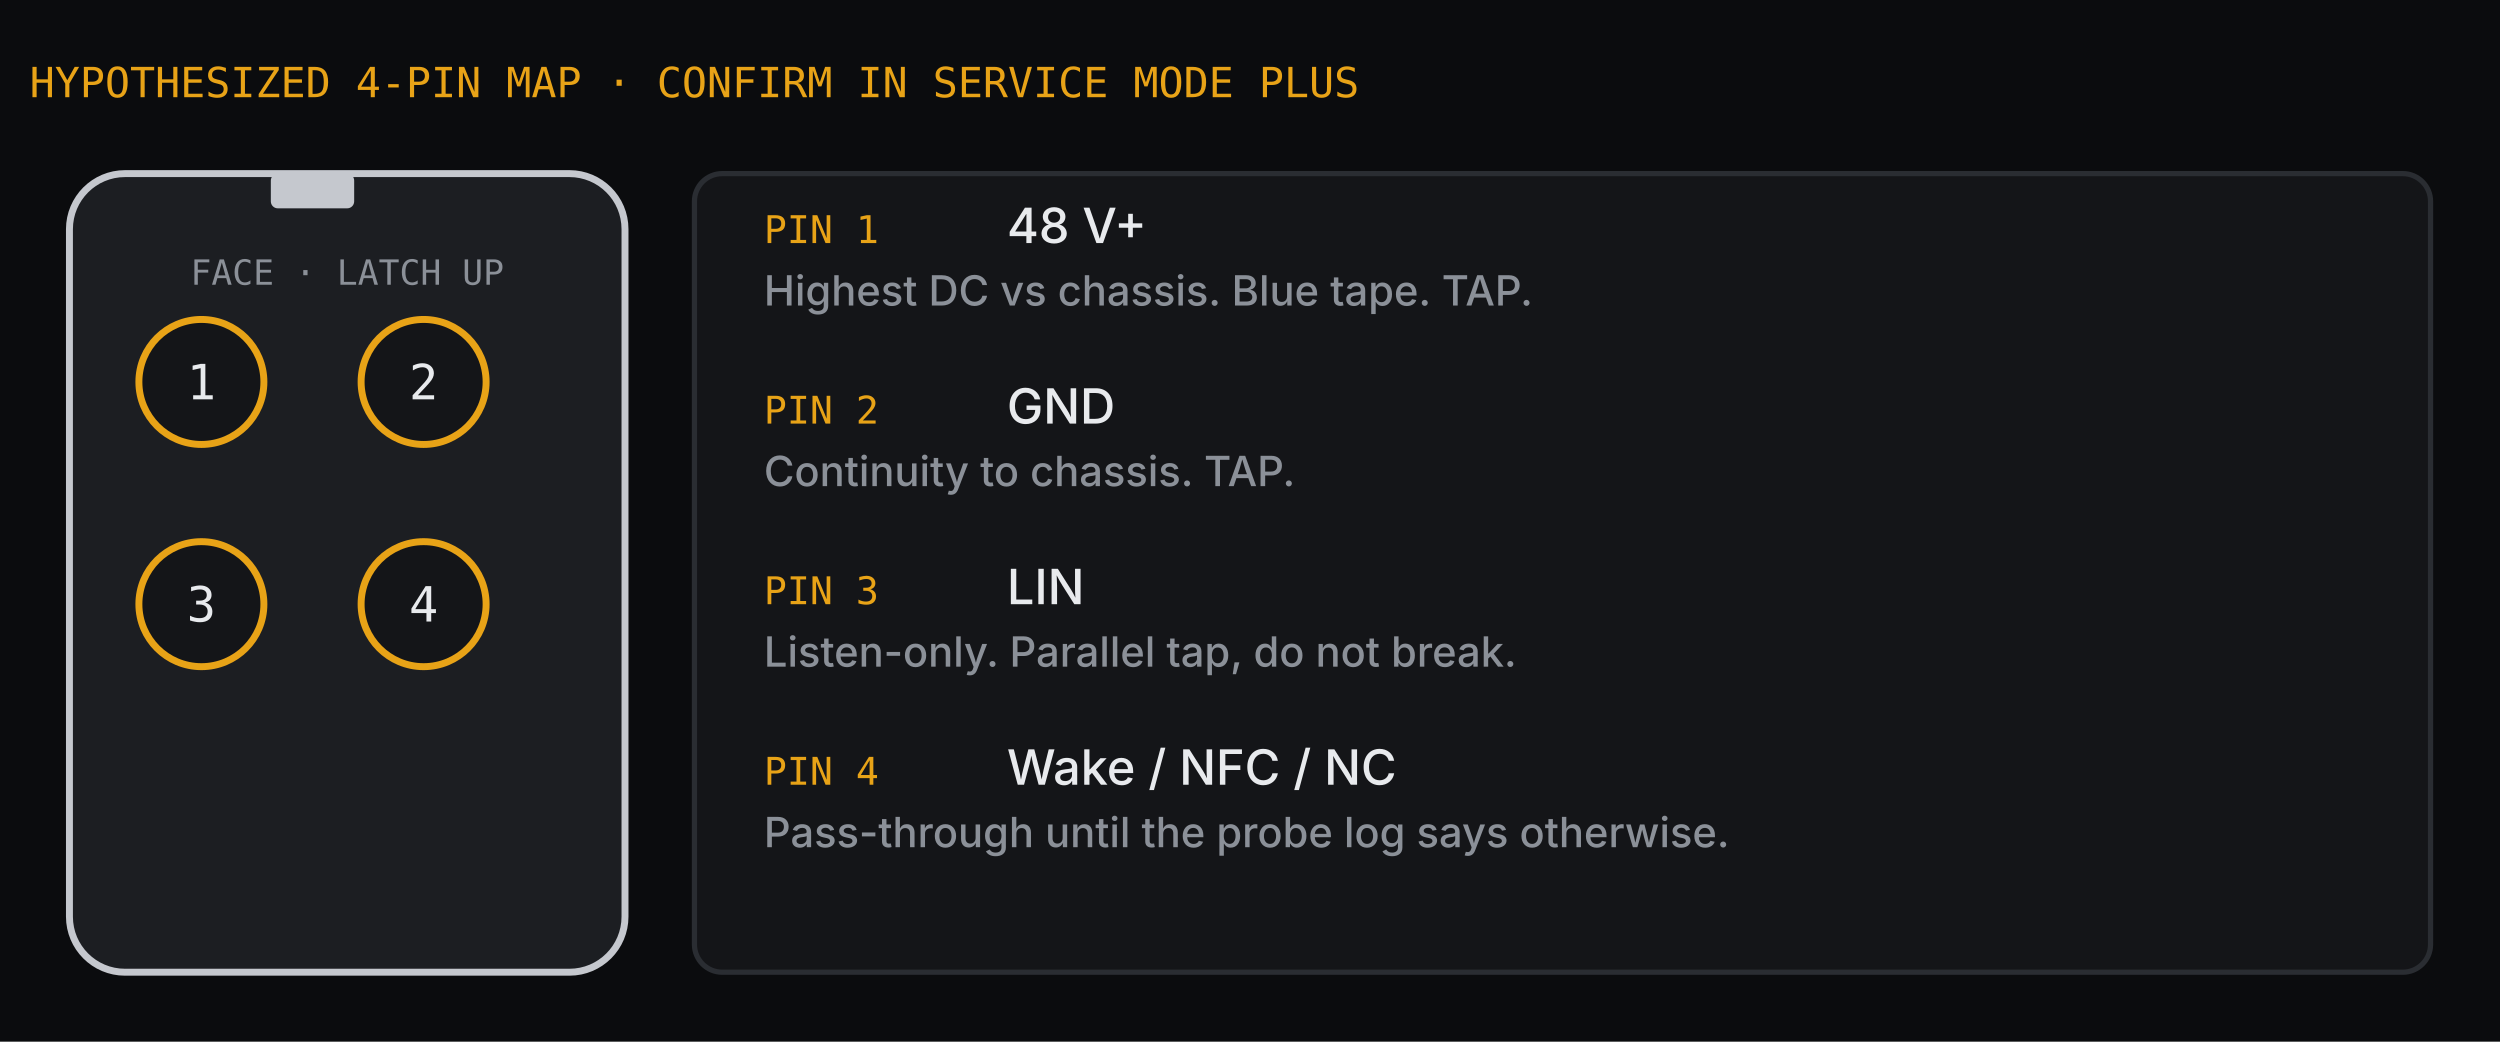
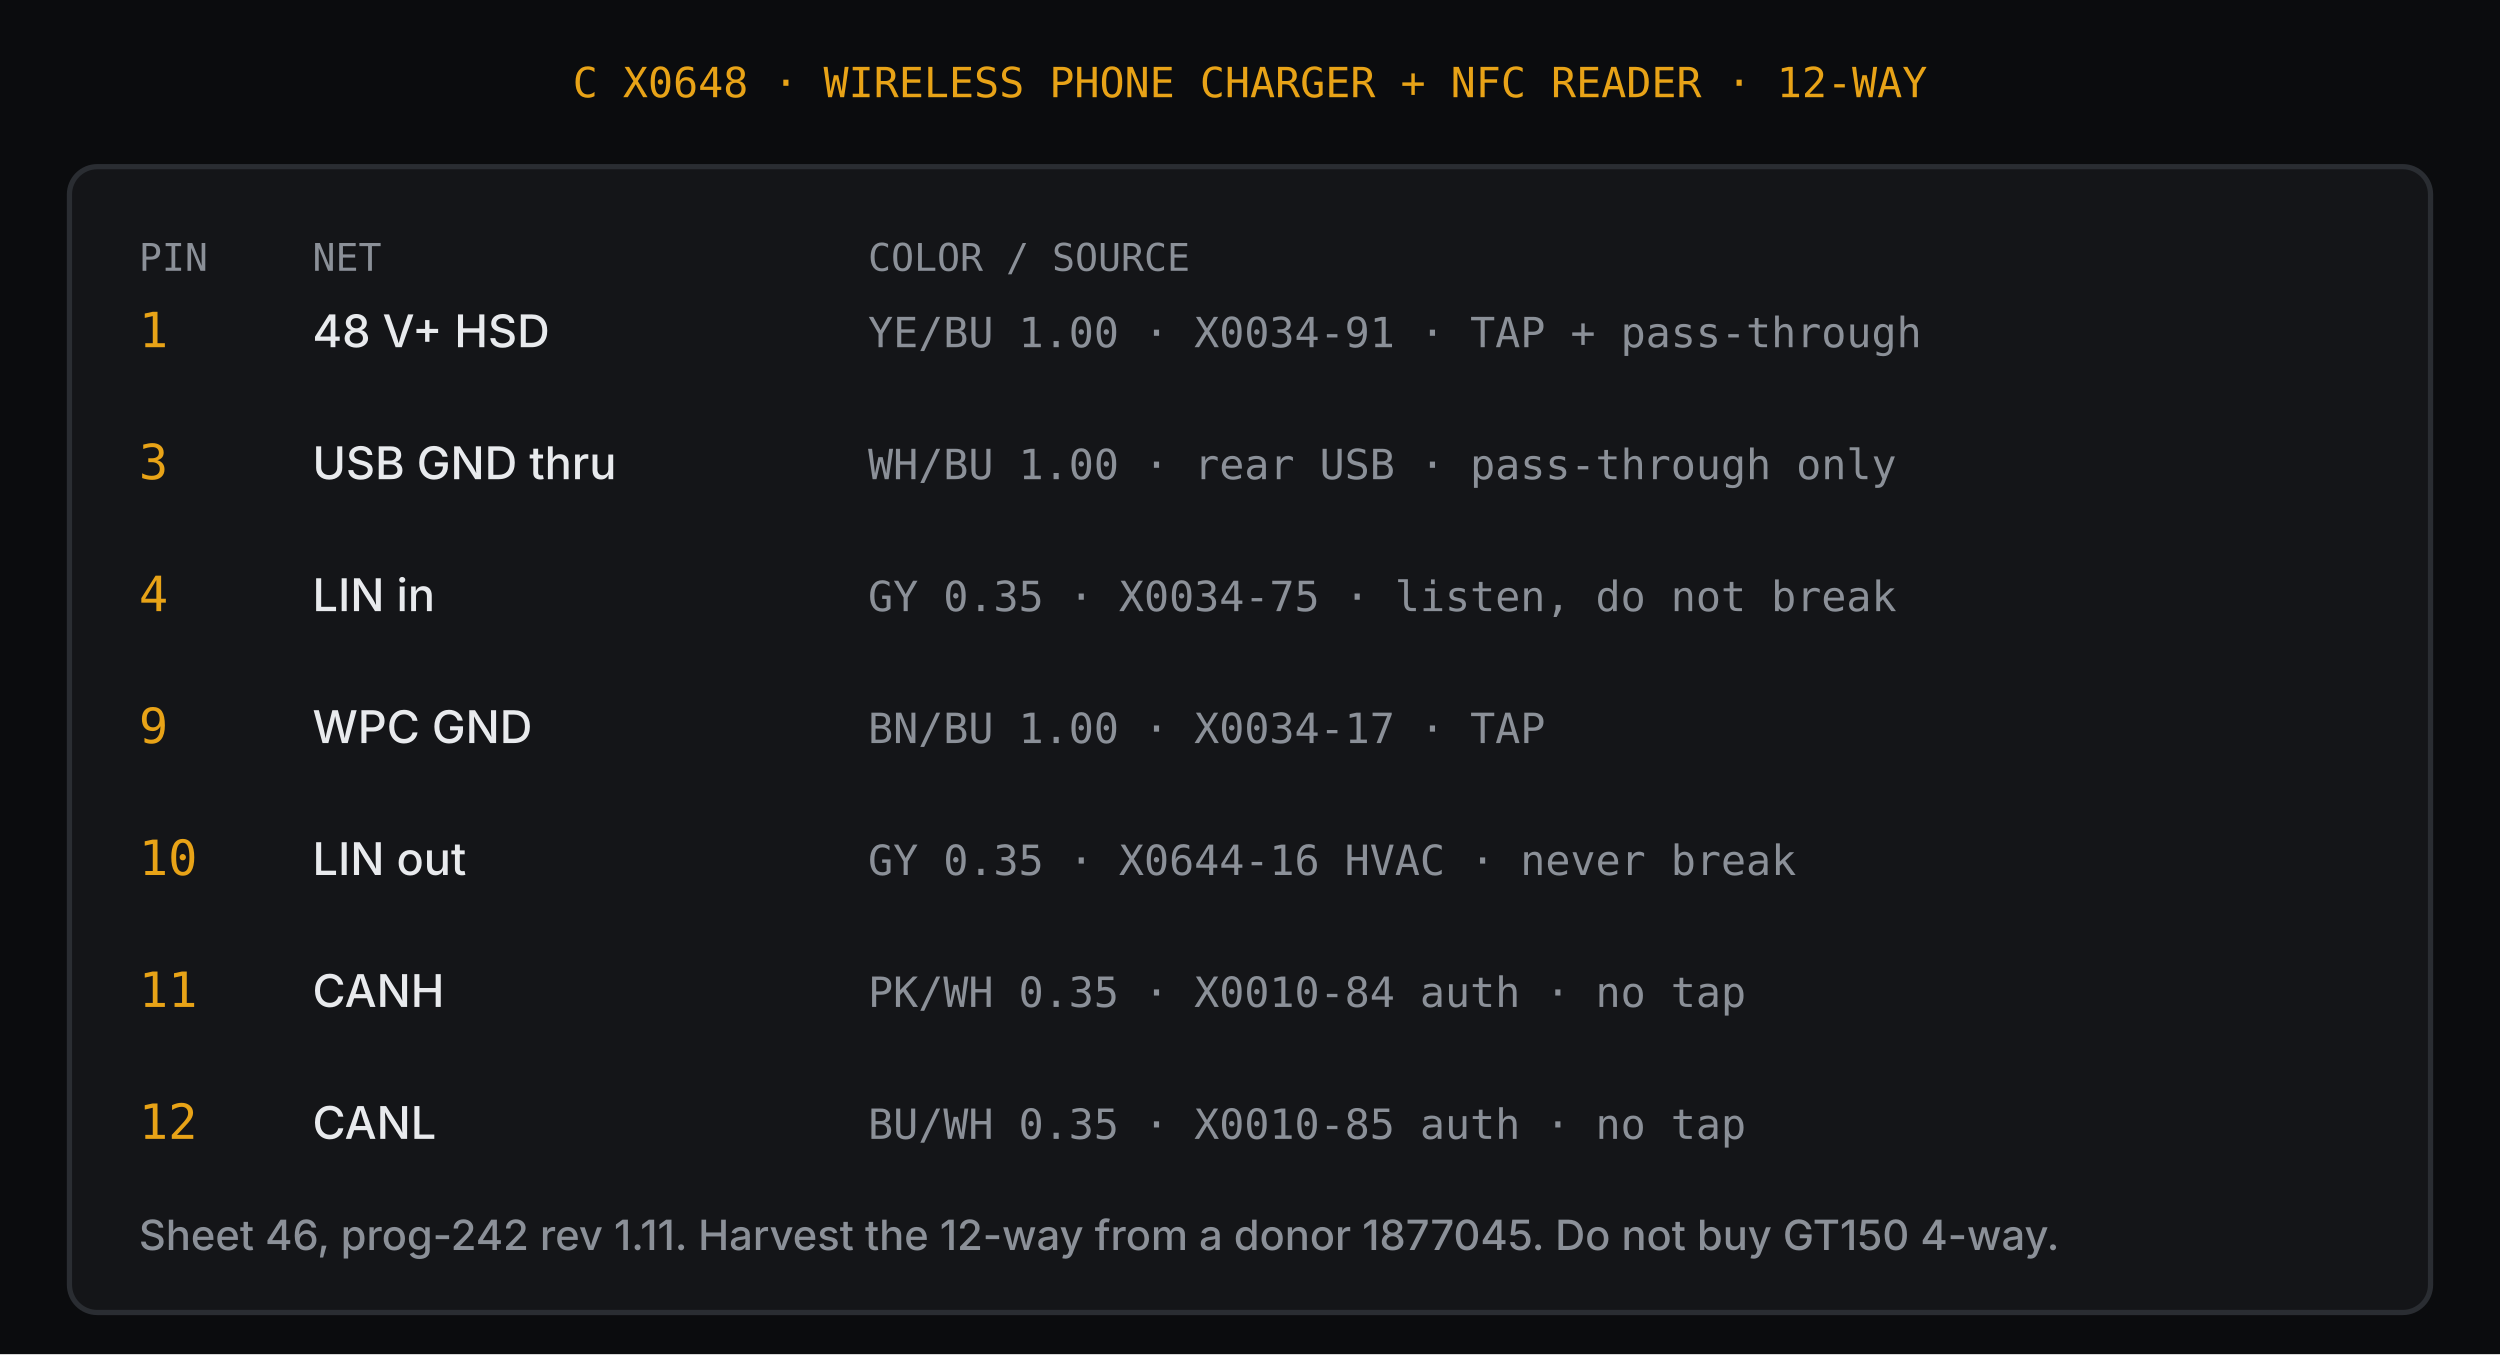
- <svg xmlns="http://www.w3.org/2000/svg" width="720" height="300" viewBox="0 0 720 300" role="img" aria-label="4-pin connector map">
-   <rect width="720" height="300" fill="#0B0C0E" />
-   <text x="200" y="28" fill="#E8A317" font-size="12" font-family="ui-monospace, SFMono-Regular, Menlo, monospace" font-weight="500" text-anchor="middle">HYPOTHESIZED 4-PIN MAP  ·  CONFIRM IN SERVICE MODE PLUS</text>
-   <rect x="20" y="50" width="160" height="230" rx="16" fill="#1C1E22" stroke="#C5C8CE" stroke-width="2" />
-   <rect x="78" y="50" width="24" height="10" rx="2" fill="#C5C8CE" stroke="none" stroke-width="1.5" />
-   <text x="100" y="82" fill="#8B9098" font-size="10" font-family="ui-monospace, SFMono-Regular, Menlo, monospace" font-weight="500" text-anchor="middle">FACE · LATCH UP</text>
-   <circle cx="58" cy="110" r="18" fill="#141518" stroke="#E8A317" stroke-width="2" />
-   <text x="58" y="115" fill="#E8EAED" font-size="14" font-family="ui-monospace, SFMono-Regular, Menlo, monospace" font-weight="500" text-anchor="middle">1</text>
-   <circle cx="122" cy="110" r="18" fill="#141518" stroke="#E8A317" stroke-width="2" />
-   <text x="122" y="115" fill="#E8EAED" font-size="14" font-family="ui-monospace, SFMono-Regular, Menlo, monospace" font-weight="500" text-anchor="middle">2</text>
-   <circle cx="58" cy="174" r="18" fill="#141518" stroke="#E8A317" stroke-width="2" />
-   <text x="58" y="179" fill="#E8EAED" font-size="14" font-family="ui-monospace, SFMono-Regular, Menlo, monospace" font-weight="500" text-anchor="middle">3</text>
-   <circle cx="122" cy="174" r="18" fill="#141518" stroke="#E8A317" stroke-width="2" />
-   <text x="122" y="179" fill="#E8EAED" font-size="14" font-family="ui-monospace, SFMono-Regular, Menlo, monospace" font-weight="500" text-anchor="middle">4</text>
-   <rect x="200" y="50" width="500" height="230" rx="8" fill="#141518" stroke="#2A2D32" stroke-width="1.5" />
-   <text x="220" y="70" fill="#E8A317" font-size="11" font-family="ui-monospace, SFMono-Regular, Menlo, monospace" font-weight="500" text-anchor="start">PIN 1</text>
-   <text x="290" y="70" fill="#E8EAED" font-size="14" font-family="ui-sans-serif, system-ui, -apple-system, sans-serif" font-weight="500" text-anchor="start">48 V+</text>
-   <text x="220" y="88" fill="#8B9098" font-size="12" font-family="ui-sans-serif, system-ui, -apple-system, sans-serif" font-weight="500" text-anchor="start">Highest DC vs chassis. Blue tape. TAP.</text>
-   <text x="220" y="122" fill="#E8A317" font-size="11" font-family="ui-monospace, SFMono-Regular, Menlo, monospace" font-weight="500" text-anchor="start">PIN 2</text>
-   <text x="290" y="122" fill="#E8EAED" font-size="14" font-family="ui-sans-serif, system-ui, -apple-system, sans-serif" font-weight="500" text-anchor="start">GND</text>
-   <text x="220" y="140" fill="#8B9098" font-size="12" font-family="ui-sans-serif, system-ui, -apple-system, sans-serif" font-weight="500" text-anchor="start">Continuity to chassis. TAP.</text>
-   <text x="220" y="174" fill="#E8A317" font-size="11" font-family="ui-monospace, SFMono-Regular, Menlo, monospace" font-weight="500" text-anchor="start">PIN 3</text>
-   <text x="290" y="174" fill="#E8EAED" font-size="14" font-family="ui-sans-serif, system-ui, -apple-system, sans-serif" font-weight="500" text-anchor="start">LIN</text>
-   <text x="220" y="192" fill="#8B9098" font-size="12" font-family="ui-sans-serif, system-ui, -apple-system, sans-serif" font-weight="500" text-anchor="start">Listen-only. Parallel tap, do not break.</text>
-   <text x="220" y="226" fill="#E8A317" font-size="11" font-family="ui-monospace, SFMono-Regular, Menlo, monospace" font-weight="500" text-anchor="start">PIN 4</text>
-   <text x="290" y="226" fill="#E8EAED" font-size="14" font-family="ui-sans-serif, system-ui, -apple-system, sans-serif" font-weight="500" text-anchor="start">Wake / NFC / NC</text>
-   <text x="220" y="244" fill="#8B9098" font-size="12" font-family="ui-sans-serif, system-ui, -apple-system, sans-serif" font-weight="500" text-anchor="start">Pass-through until the probe log says otherwise.</text>
+ <svg xmlns="http://www.w3.org/2000/svg" width="720" height="390" viewBox="0 0 720 390" role="img" aria-label="X0648 pin map">
+   <rect width="720" height="390" fill="#0B0C0E" />
+   <text x="360" y="28" fill="#E8A317" font-size="12" font-family="ui-monospace, SFMono-Regular, Menlo, monospace" font-weight="500" text-anchor="middle">C X0648  ·  WIRELESS PHONE CHARGER + NFC READER  ·  12-WAY</text>
+   <rect x="20" y="48" width="680" height="330" rx="8" fill="#141518" stroke="#2A2D32" stroke-width="1.5" />
+   <text x="40" y="78" fill="#8B9098" font-size="11" font-family="ui-monospace, SFMono-Regular, Menlo, monospace" font-weight="500" text-anchor="start">PIN</text>
+   <text x="90" y="78" fill="#8B9098" font-size="11" font-family="ui-monospace, SFMono-Regular, Menlo, monospace" font-weight="500" text-anchor="start">NET</text>
+   <text x="250" y="78" fill="#8B9098" font-size="11" font-family="ui-monospace, SFMono-Regular, Menlo, monospace" font-weight="500" text-anchor="start">COLOR / SOURCE</text>
+   <text x="40" y="100" fill="#E8A317" font-size="14" font-family="ui-monospace, SFMono-Regular, Menlo, monospace" font-weight="500" text-anchor="start">1</text>
+   <text x="90" y="100" fill="#E8EAED" font-size="13" font-family="ui-sans-serif, system-ui, -apple-system, sans-serif" font-weight="500" text-anchor="start">48 V+ HSD</text>
+   <text x="250" y="100" fill="#8B9098" font-size="12" font-family="ui-monospace, SFMono-Regular, Menlo, monospace" font-weight="500" text-anchor="start">YE/BU 1.00  ·  X0034-91  ·  TAP + pass-through</text>
+   <text x="40" y="138" fill="#E8A317" font-size="14" font-family="ui-monospace, SFMono-Regular, Menlo, monospace" font-weight="500" text-anchor="start">3</text>
+   <text x="90" y="138" fill="#E8EAED" font-size="13" font-family="ui-sans-serif, system-ui, -apple-system, sans-serif" font-weight="500" text-anchor="start">USB GND thru</text>
+   <text x="250" y="138" fill="#8B9098" font-size="12" font-family="ui-monospace, SFMono-Regular, Menlo, monospace" font-weight="500" text-anchor="start">WH/BU 1.00  ·  rear USB  ·  pass-through only</text>
+   <text x="40" y="176" fill="#E8A317" font-size="14" font-family="ui-monospace, SFMono-Regular, Menlo, monospace" font-weight="500" text-anchor="start">4</text>
+   <text x="90" y="176" fill="#E8EAED" font-size="13" font-family="ui-sans-serif, system-ui, -apple-system, sans-serif" font-weight="500" text-anchor="start">LIN in</text>
+   <text x="250" y="176" fill="#8B9098" font-size="12" font-family="ui-monospace, SFMono-Regular, Menlo, monospace" font-weight="500" text-anchor="start">GY 0.35  ·  X0034-75  ·  listen, do not break</text>
+   <text x="40" y="214" fill="#E8A317" font-size="14" font-family="ui-monospace, SFMono-Regular, Menlo, monospace" font-weight="500" text-anchor="start">9</text>
+   <text x="90" y="214" fill="#E8EAED" font-size="13" font-family="ui-sans-serif, system-ui, -apple-system, sans-serif" font-weight="500" text-anchor="start">WPC GND</text>
+   <text x="250" y="214" fill="#8B9098" font-size="12" font-family="ui-monospace, SFMono-Regular, Menlo, monospace" font-weight="500" text-anchor="start">BN/BU 1.00  ·  X0034-17  ·  TAP</text>
+   <text x="40" y="252" fill="#E8A317" font-size="14" font-family="ui-monospace, SFMono-Regular, Menlo, monospace" font-weight="500" text-anchor="start">10</text>
+   <text x="90" y="252" fill="#E8EAED" font-size="13" font-family="ui-sans-serif, system-ui, -apple-system, sans-serif" font-weight="500" text-anchor="start">LIN out</text>
+   <text x="250" y="252" fill="#8B9098" font-size="12" font-family="ui-monospace, SFMono-Regular, Menlo, monospace" font-weight="500" text-anchor="start">GY 0.35  ·  X0644-16 HVAC  ·  never break</text>
+   <text x="40" y="290" fill="#E8A317" font-size="14" font-family="ui-monospace, SFMono-Regular, Menlo, monospace" font-weight="500" text-anchor="start">11</text>
+   <text x="90" y="290" fill="#E8EAED" font-size="13" font-family="ui-sans-serif, system-ui, -apple-system, sans-serif" font-weight="500" text-anchor="start">CANH</text>
+   <text x="250" y="290" fill="#8B9098" font-size="12" font-family="ui-monospace, SFMono-Regular, Menlo, monospace" font-weight="500" text-anchor="start">PK/WH 0.35  ·  X0010-84 auth  ·  no tap</text>
+   <text x="40" y="328" fill="#E8A317" font-size="14" font-family="ui-monospace, SFMono-Regular, Menlo, monospace" font-weight="500" text-anchor="start">12</text>
+   <text x="90" y="328" fill="#E8EAED" font-size="13" font-family="ui-sans-serif, system-ui, -apple-system, sans-serif" font-weight="500" text-anchor="start">CANL</text>
+   <text x="250" y="328" fill="#8B9098" font-size="12" font-family="ui-monospace, SFMono-Regular, Menlo, monospace" font-weight="500" text-anchor="start">BU/WH 0.35  ·  X0010-85 auth  ·  no tap</text>
+   <text x="40" y="360" fill="#8B9098" font-size="12" font-family="ui-sans-serif, system-ui, -apple-system, sans-serif" font-weight="500" text-anchor="start">Sheet 46, prog-242 rev 1.11. Harvest the 12-way from a donor 1877045. Do not buy GT150 4-way.</text>
</svg>
